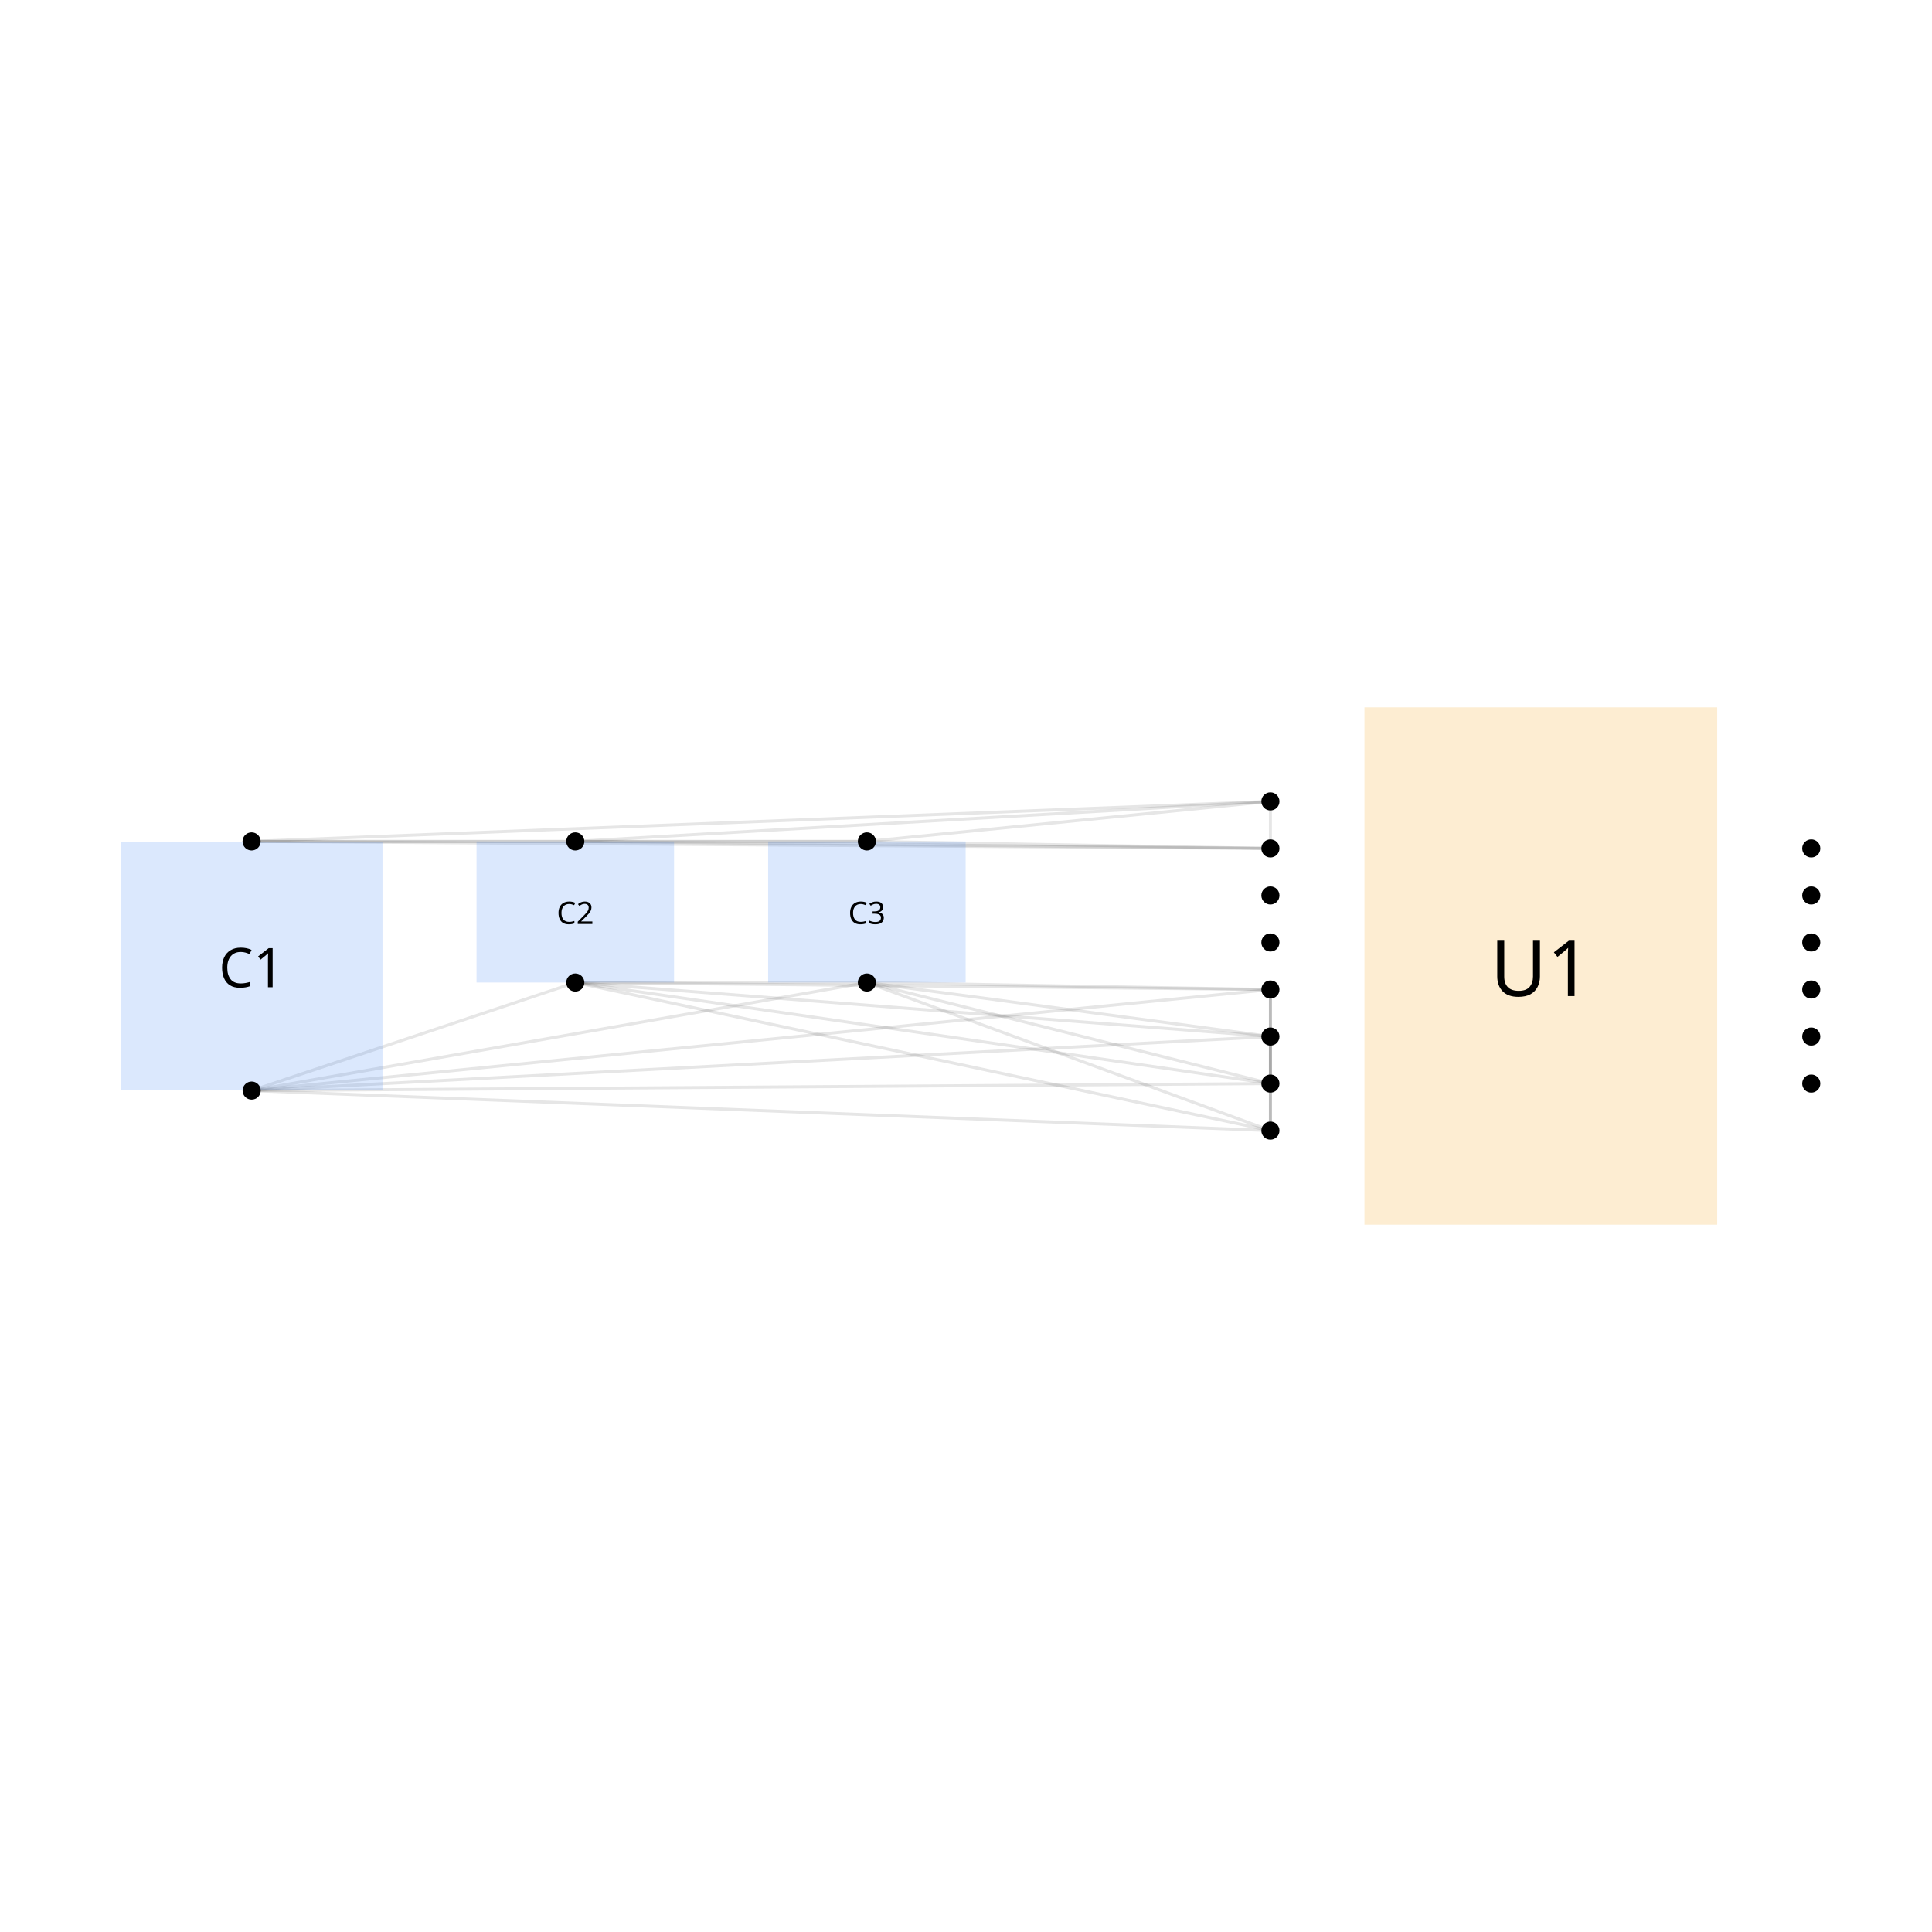
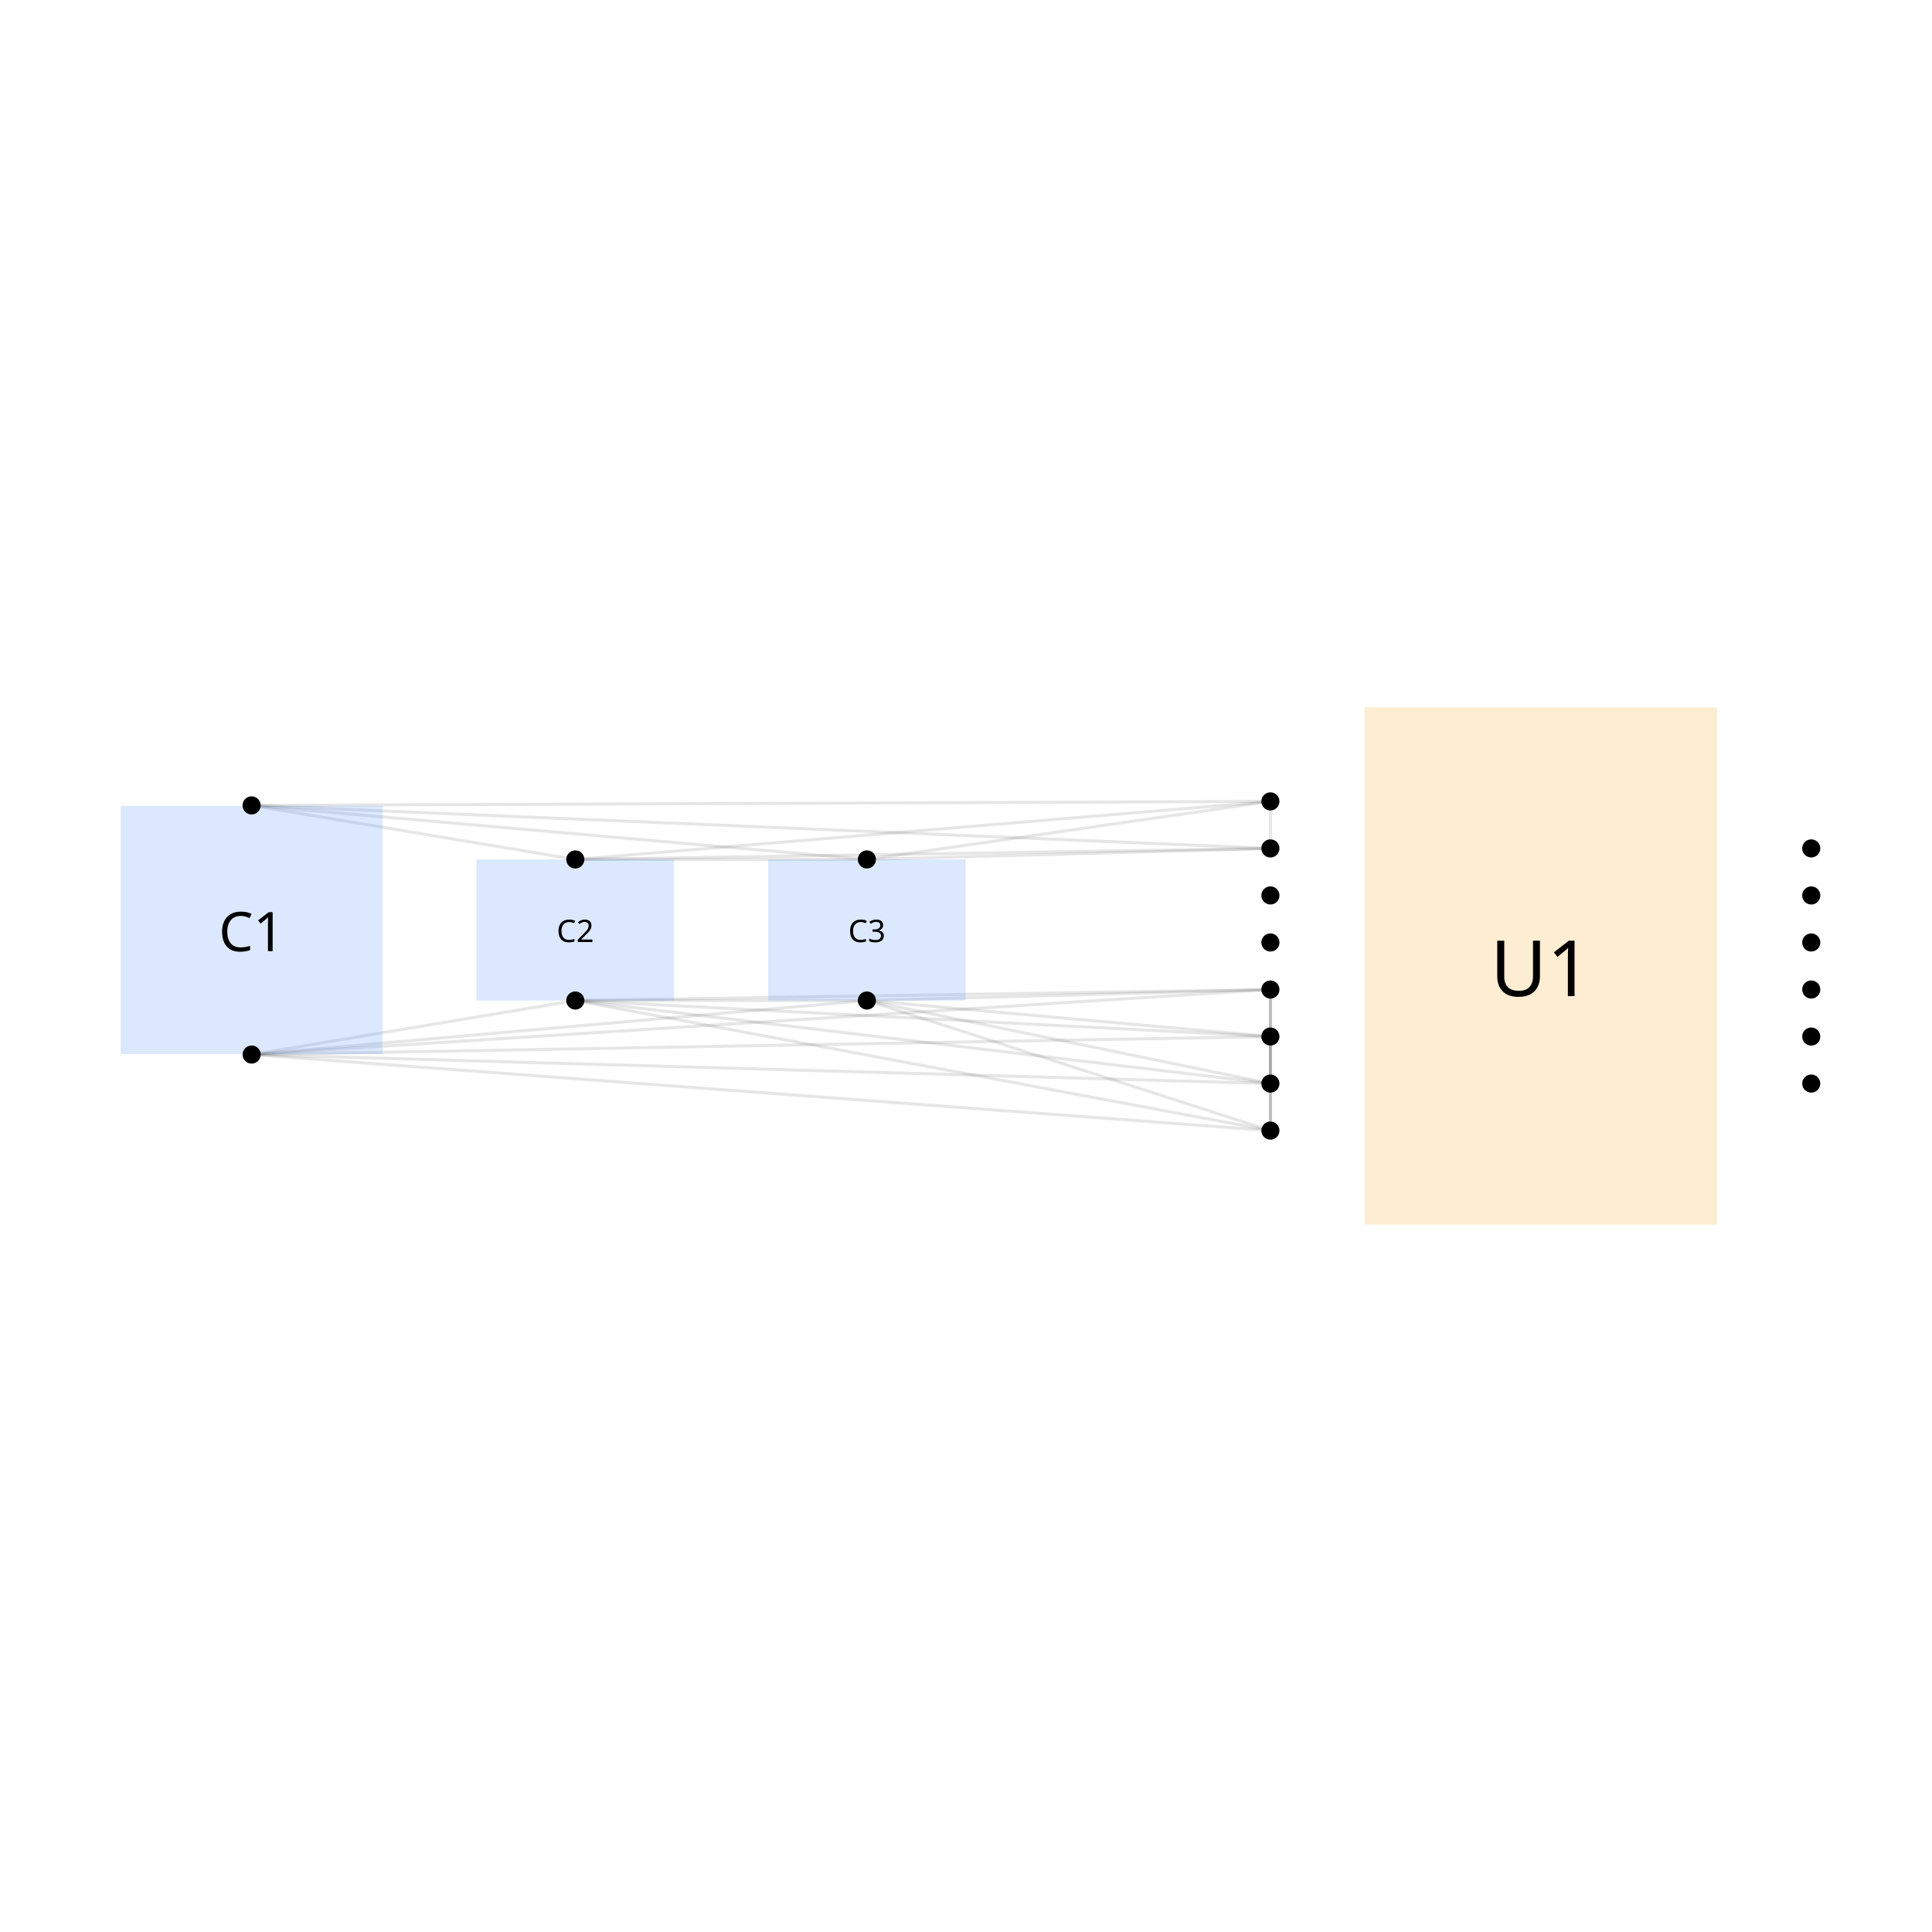
<svg xmlns="http://www.w3.org/2000/svg" width="640" height="640" viewBox="0 0 640 640">
  <rect width="100%" height="100%" fill="white" />
  <g>
    <polyline data-points="-1.15,0.7 -1.15,0.49999999999999994" data-type="line" data-label="" points="420.839,265.473 420.839,281.052" fill="none" stroke="rgba(0,0,0,0.1)" stroke-width="1px" />
  </g>
  <g>
-     <polyline data-points="-1.15,0.7 -5.482681999999996,0.5297833500000015" data-type="line" data-label="" points="420.839,265.473 83.339,278.732" fill="none" stroke="rgba(0,0,0,0.1)" stroke-width="1px" />
+     <polyline data-points="-1.15,0.7 -5.482681999999997,0.6829722500000017" data-type="line" data-label="" points="420.839,265.473 83.339,266.799" fill="none" stroke="rgba(0,0,0,0.1)" stroke-width="1px" />
  </g>
  <g>
-     <polyline data-points="-1.15,0.7 -4.106013399999998,0.5297833500000015" data-type="line" data-label="" points="420.839,265.473 190.576,278.732" fill="none" stroke="rgba(0,0,0,0.1)" stroke-width="1px" />
+     <polyline data-points="-1.15,0.7 -4.1060134,0.45318890000000145" data-type="line" data-label="" points="420.839,265.473 190.576,284.698" fill="none" stroke="rgba(0,0,0,0.1)" stroke-width="1px" />
  </g>
  <g>
-     <polyline data-points="-1.15,0.7 -2.866013399999998,0.5297833500000015" data-type="line" data-label="" points="420.839,265.473 287.168,278.732" fill="none" stroke="rgba(0,0,0,0.1)" stroke-width="1px" />
+     <polyline data-points="-1.15,0.7 -2.8660134,0.45318890000000145" data-type="line" data-label="" points="420.839,265.473 287.168,284.698" fill="none" stroke="rgba(0,0,0,0.1)" stroke-width="1px" />
  </g>
  <g>
-     <polyline data-points="-1.15,0.49999999999999994 -5.482681999999996,0.5297833500000015" data-type="line" data-label="" points="420.839,281.052 83.339,278.732" fill="none" stroke="rgba(0,0,0,0.1)" stroke-width="1px" />
+     <polyline data-points="-1.15,0.49999999999999994 -5.482681999999997,0.6829722500000017" data-type="line" data-label="" points="420.839,281.052 83.339,266.799" fill="none" stroke="rgba(0,0,0,0.1)" stroke-width="1px" />
  </g>
  <g>
-     <polyline data-points="-1.15,0.49999999999999994 -4.106013399999998,0.5297833500000015" data-type="line" data-label="" points="420.839,281.052 190.576,278.732" fill="none" stroke="rgba(0,0,0,0.1)" stroke-width="1px" />
+     <polyline data-points="-1.15,0.49999999999999994 -4.1060134,0.45318890000000145" data-type="line" data-label="" points="420.839,281.052 190.576,284.698" fill="none" stroke="rgba(0,0,0,0.1)" stroke-width="1px" />
  </g>
  <g>
-     <polyline data-points="-1.15,0.49999999999999994 -2.866013399999998,0.5297833500000015" data-type="line" data-label="" points="420.839,281.052 287.168,278.732" fill="none" stroke="rgba(0,0,0,0.1)" stroke-width="1px" />
+     <polyline data-points="-1.15,0.49999999999999994 -2.8660134,0.45318890000000145" data-type="line" data-label="" points="420.839,281.052 287.168,284.698" fill="none" stroke="rgba(0,0,0,0.1)" stroke-width="1px" />
  </g>
  <g>
-     <polyline data-points="-5.482681999999996,0.5297833500000015 -4.106013399999998,0.5297833500000015" data-type="line" data-label="" points="83.339,278.732 190.576,278.732" fill="none" stroke="rgba(0,0,0,0.1)" stroke-width="1px" />
+     <polyline data-points="-5.482681999999997,0.6829722500000017 -4.1060134,0.45318890000000145" data-type="line" data-label="" points="83.339,266.799 190.576,284.698" fill="none" stroke="rgba(0,0,0,0.1)" stroke-width="1px" />
  </g>
  <g>
-     <polyline data-points="-5.482681999999996,0.5297833500000015 -2.866013399999998,0.5297833500000015" data-type="line" data-label="" points="83.339,278.732 287.168,278.732" fill="none" stroke="rgba(0,0,0,0.1)" stroke-width="1px" />
+     <polyline data-points="-5.482681999999997,0.6829722500000017 -2.8660134,0.45318890000000145" data-type="line" data-label="" points="83.339,266.799 287.168,284.698" fill="none" stroke="rgba(0,0,0,0.1)" stroke-width="1px" />
  </g>
  <g>
-     <polyline data-points="-4.106013399999998,0.5297833500000015 -2.866013399999998,0.5297833500000015" data-type="line" data-label="" points="190.576,278.732 287.168,278.732" fill="none" stroke="rgba(0,0,0,0.1)" stroke-width="1px" />
+     <polyline data-points="-4.1060134,0.45318890000000145 -2.8660134,0.45318890000000145" data-type="line" data-label="" points="190.576,284.698 287.168,284.698" fill="none" stroke="rgba(0,0,0,0.1)" stroke-width="1px" />
  </g>
  <g>
    <polyline data-points="-1.15,-0.7 -1.15,-0.30000000000000004" data-type="line" data-label="" points="420.839,374.527 420.839,343.369" fill="none" stroke="rgba(0,0,0,0.1)" stroke-width="1px" />
  </g>
  <g>
    <polyline data-points="-1.15,-0.7 -1.15,-0.5" data-type="line" data-label="" points="420.839,374.527 420.839,358.948" fill="none" stroke="rgba(0,0,0,0.1)" stroke-width="1px" />
  </g>
  <g>
    <polyline data-points="-1.15,-0.7 -1.15,-0.10000000000000009" data-type="line" data-label="" points="420.839,374.527 420.839,327.79" fill="none" stroke="rgba(0,0,0,0.1)" stroke-width="1px" />
  </g>
  <g>
-     <polyline data-points="-1.15,-0.7 -5.482384999999998,-0.5297833499999989" data-type="line" data-label="" points="420.839,374.527 83.362,361.268" fill="none" stroke="rgba(0,0,0,0.1)" stroke-width="1px" />
+     <polyline data-points="-1.15,-0.7 -5.482384999999999,-0.3765944499999987" data-type="line" data-label="" points="420.839,374.527 83.362,349.335" fill="none" stroke="rgba(0,0,0,0.1)" stroke-width="1px" />
  </g>
  <g>
-     <polyline data-points="-1.15,-0.7 -4.106013399999998,-0.07021664999999844" data-type="line" data-label="" points="420.839,374.527 190.576,325.47" fill="none" stroke="rgba(0,0,0,0.1)" stroke-width="1px" />
+     <polyline data-points="-1.15,-0.7 -4.1060134,-0.1468110999999985" data-type="line" data-label="" points="420.839,374.527 190.576,331.436" fill="none" stroke="rgba(0,0,0,0.1)" stroke-width="1px" />
  </g>
  <g>
-     <polyline data-points="-1.15,-0.7 -2.866013399999998,-0.07021664999999844" data-type="line" data-label="" points="420.839,374.527 287.168,325.47" fill="none" stroke="rgba(0,0,0,0.1)" stroke-width="1px" />
+     <polyline data-points="-1.15,-0.7 -2.8660134,-0.1468110999999985" data-type="line" data-label="" points="420.839,374.527 287.168,331.436" fill="none" stroke="rgba(0,0,0,0.1)" stroke-width="1px" />
  </g>
  <g>
    <polyline data-points="-1.15,-0.30000000000000004 -1.15,-0.5" data-type="line" data-label="" points="420.839,343.369 420.839,358.948" fill="none" stroke="rgba(0,0,0,0.1)" stroke-width="1px" />
  </g>
  <g>
    <polyline data-points="-1.15,-0.30000000000000004 -1.15,-0.10000000000000009" data-type="line" data-label="" points="420.839,343.369 420.839,327.79" fill="none" stroke="rgba(0,0,0,0.1)" stroke-width="1px" />
  </g>
  <g>
-     <polyline data-points="-1.15,-0.30000000000000004 -5.482384999999998,-0.5297833499999989" data-type="line" data-label="" points="420.839,343.369 83.362,361.268" fill="none" stroke="rgba(0,0,0,0.1)" stroke-width="1px" />
+     <polyline data-points="-1.15,-0.30000000000000004 -5.482384999999999,-0.3765944499999987" data-type="line" data-label="" points="420.839,343.369 83.362,349.335" fill="none" stroke="rgba(0,0,0,0.1)" stroke-width="1px" />
  </g>
  <g>
-     <polyline data-points="-1.15,-0.30000000000000004 -4.106013399999998,-0.07021664999999844" data-type="line" data-label="" points="420.839,343.369 190.576,325.47" fill="none" stroke="rgba(0,0,0,0.1)" stroke-width="1px" />
+     <polyline data-points="-1.15,-0.30000000000000004 -4.1060134,-0.1468110999999985" data-type="line" data-label="" points="420.839,343.369 190.576,331.436" fill="none" stroke="rgba(0,0,0,0.1)" stroke-width="1px" />
  </g>
  <g>
-     <polyline data-points="-1.15,-0.30000000000000004 -2.866013399999998,-0.07021664999999844" data-type="line" data-label="" points="420.839,343.369 287.168,325.47" fill="none" stroke="rgba(0,0,0,0.1)" stroke-width="1px" />
+     <polyline data-points="-1.15,-0.30000000000000004 -2.8660134,-0.1468110999999985" data-type="line" data-label="" points="420.839,343.369 287.168,331.436" fill="none" stroke="rgba(0,0,0,0.1)" stroke-width="1px" />
  </g>
  <g>
    <polyline data-points="-1.15,-0.5 -1.15,-0.10000000000000009" data-type="line" data-label="" points="420.839,358.948 420.839,327.79" fill="none" stroke="rgba(0,0,0,0.1)" stroke-width="1px" />
  </g>
  <g>
-     <polyline data-points="-1.15,-0.5 -5.482384999999998,-0.5297833499999989" data-type="line" data-label="" points="420.839,358.948 83.362,361.268" fill="none" stroke="rgba(0,0,0,0.1)" stroke-width="1px" />
+     <polyline data-points="-1.15,-0.5 -5.482384999999999,-0.3765944499999987" data-type="line" data-label="" points="420.839,358.948 83.362,349.335" fill="none" stroke="rgba(0,0,0,0.1)" stroke-width="1px" />
  </g>
  <g>
-     <polyline data-points="-1.15,-0.5 -4.106013399999998,-0.07021664999999844" data-type="line" data-label="" points="420.839,358.948 190.576,325.47" fill="none" stroke="rgba(0,0,0,0.1)" stroke-width="1px" />
+     <polyline data-points="-1.15,-0.5 -4.1060134,-0.1468110999999985" data-type="line" data-label="" points="420.839,358.948 190.576,331.436" fill="none" stroke="rgba(0,0,0,0.1)" stroke-width="1px" />
  </g>
  <g>
-     <polyline data-points="-1.15,-0.5 -2.866013399999998,-0.07021664999999844" data-type="line" data-label="" points="420.839,358.948 287.168,325.47" fill="none" stroke="rgba(0,0,0,0.1)" stroke-width="1px" />
+     <polyline data-points="-1.15,-0.5 -2.8660134,-0.1468110999999985" data-type="line" data-label="" points="420.839,358.948 287.168,331.436" fill="none" stroke="rgba(0,0,0,0.1)" stroke-width="1px" />
  </g>
  <g>
-     <polyline data-points="-1.15,-0.10000000000000009 -5.482384999999998,-0.5297833499999989" data-type="line" data-label="" points="420.839,327.79 83.362,361.268" fill="none" stroke="rgba(0,0,0,0.1)" stroke-width="1px" />
+     <polyline data-points="-1.15,-0.10000000000000009 -5.482384999999999,-0.3765944499999987" data-type="line" data-label="" points="420.839,327.79 83.362,349.335" fill="none" stroke="rgba(0,0,0,0.1)" stroke-width="1px" />
  </g>
  <g>
-     <polyline data-points="-1.15,-0.10000000000000009 -4.106013399999998,-0.07021664999999844" data-type="line" data-label="" points="420.839,327.79 190.576,325.47" fill="none" stroke="rgba(0,0,0,0.1)" stroke-width="1px" />
+     <polyline data-points="-1.15,-0.10000000000000009 -4.1060134,-0.1468110999999985" data-type="line" data-label="" points="420.839,327.79 190.576,331.436" fill="none" stroke="rgba(0,0,0,0.1)" stroke-width="1px" />
  </g>
  <g>
-     <polyline data-points="-1.15,-0.10000000000000009 -2.866013399999998,-0.07021664999999844" data-type="line" data-label="" points="420.839,327.79 287.168,325.47" fill="none" stroke="rgba(0,0,0,0.1)" stroke-width="1px" />
+     <polyline data-points="-1.15,-0.10000000000000009 -2.8660134,-0.1468110999999985" data-type="line" data-label="" points="420.839,327.79 287.168,331.436" fill="none" stroke="rgba(0,0,0,0.1)" stroke-width="1px" />
  </g>
  <g>
-     <polyline data-points="-5.482384999999998,-0.5297833499999989 -4.106013399999998,-0.07021664999999844" data-type="line" data-label="" points="83.362,361.268 190.576,325.47" fill="none" stroke="rgba(0,0,0,0.1)" stroke-width="1px" />
+     <polyline data-points="-5.482384999999999,-0.3765944499999987 -4.1060134,-0.1468110999999985" data-type="line" data-label="" points="83.362,349.335 190.576,331.436" fill="none" stroke="rgba(0,0,0,0.1)" stroke-width="1px" />
  </g>
  <g>
-     <polyline data-points="-5.482384999999998,-0.5297833499999989 -2.866013399999998,-0.07021664999999844" data-type="line" data-label="" points="83.362,361.268 287.168,325.47" fill="none" stroke="rgba(0,0,0,0.1)" stroke-width="1px" />
+     <polyline data-points="-5.482384999999999,-0.3765944499999987 -2.8660134,-0.1468110999999985" data-type="line" data-label="" points="83.362,349.335 287.168,331.436" fill="none" stroke="rgba(0,0,0,0.1)" stroke-width="1px" />
  </g>
  <g>
-     <polyline data-points="-4.106013399999998,-0.07021664999999844 -2.866013399999998,-0.07021664999999844" data-type="line" data-label="" points="190.576,325.47 287.168,325.47" fill="none" stroke="rgba(0,0,0,0.1)" stroke-width="1px" />
+     <polyline data-points="-4.1060134,-0.1468110999999985 -2.8660134,-0.1468110999999985" data-type="line" data-label="" points="190.576,331.436 287.168,331.436" fill="none" stroke="rgba(0,0,0,0.1)" stroke-width="1px" />
  </g>
  <g>
    <rect data-type="rect" data-label="U1" data-x="0" data-y="0" x="451.997" y="234.314" width="116.844" height="171.372" fill="rgba(245, 158, 11, 0.18)" stroke="none" stroke-width="0.013" />
  </g>
  <g>
-     <rect data-type="rect" data-label="C1" data-x="-5.482533499999997" data-y="1.3322676295501878e-15" x="40" y="278.878" width="86.702" height="82.244" fill="rgba(59, 130, 246, 0.18)" stroke="none" stroke-width="0.013" />
+     <rect data-type="rect" data-label="C1" data-x="-5.482533499999998" data-y="0.1531889000000015" x="40" y="266.945" width="86.702" height="82.244" fill="rgba(59, 130, 246, 0.18)" stroke="none" stroke-width="0.013" />
  </g>
  <g>
-     <rect data-type="rect" data-label="C2" data-x="-4.106013399999998" data-y="0.22978335000000155" x="157.86" y="278.732" width="65.433" height="46.738" fill="rgba(59, 130, 246, 0.18)" stroke="none" stroke-width="0.013" />
+     <rect data-type="rect" data-label="C2" data-x="-4.1060134" data-y="0.1531889000000015" x="157.86" y="284.698" width="65.433" height="46.738" fill="rgba(59, 130, 246, 0.18)" stroke="none" stroke-width="0.013" />
  </g>
  <g>
-     <rect data-type="rect" data-label="C3" data-x="-2.866013399999998" data-y="0.22978335000000155" x="254.451" y="278.732" width="65.433" height="46.738" fill="rgba(59, 130, 246, 0.18)" stroke="none" stroke-width="0.013" />
+     <rect data-type="rect" data-label="C3" data-x="-2.8660134" data-y="0.1531889000000015" x="254.451" y="284.698" width="65.433" height="46.738" fill="rgba(59, 130, 246, 0.18)" stroke="none" stroke-width="0.013" />
  </g>
  <text data-type="text" data-label="U1" data-x="0" data-y="0" x="510.419" y="320" fill="black" font-size="25.706" font-family="sans-serif" text-anchor="middle" dominant-baseline="central">U1</text>
-   <text data-type="text" data-label="C1" data-x="-5.482533499999997" data-y="1.3322676295501878e-15" x="83.351" y="320" fill="black" font-size="18.094" font-family="sans-serif" text-anchor="middle" dominant-baseline="central">C1</text>
-   <text data-type="text" data-label="C2" data-x="-4.106013399999998" data-y="0.22978335000000155" x="190.576" y="302.101" fill="black" font-size="10.282" font-family="sans-serif" text-anchor="middle" dominant-baseline="central">C2</text>
-   <text data-type="text" data-label="C3" data-x="-2.866013399999998" data-y="0.22978335000000155" x="287.168" y="302.101" fill="black" font-size="10.282" font-family="sans-serif" text-anchor="middle" dominant-baseline="central">C3</text>
+   <text data-type="text" data-label="C1" data-x="-5.482533499999998" data-y="0.1531889000000015" x="83.351" y="308.067" fill="black" font-size="18.094" font-family="sans-serif" text-anchor="middle" dominant-baseline="central">C1</text>
+   <text data-type="text" data-label="C2" data-x="-4.1060134" data-y="0.1531889000000015" x="190.576" y="308.067" fill="black" font-size="10.282" font-family="sans-serif" text-anchor="middle" dominant-baseline="central">C2</text>
+   <text data-type="text" data-label="C3" data-x="-2.8660134" data-y="0.1531889000000015" x="287.168" y="308.067" fill="black" font-size="10.282" font-family="sans-serif" text-anchor="middle" dominant-baseline="central">C3</text>
  <g>
    <circle data-type="point" data-label="U1.1 (unnamedsubcircuitsubcircuit_source_group_0_connectivity_net0)" data-x="-1.15" data-y="0.7" cx="420.839" cy="265.473" r="3" fill="black" />
  </g>
  <g>
    <circle data-type="point" data-label="U1.2 (unnamedsubcircuitsubcircuit_source_group_0_connectivity_net1)" data-x="-1.15" data-y="-0.7" cx="420.839" cy="374.527" r="3" fill="black" />
  </g>
  <g>
    <circle data-type="point" data-label="U1.3" data-x="-1.15" data-y="0.29999999999999993" cx="420.839" cy="296.631" r="3" fill="black" />
  </g>
  <g>
    <circle data-type="point" data-label="U1.4 (unnamedsubcircuitsubcircuit_source_group_0_connectivity_net1)" data-x="-1.15" data-y="-0.30000000000000004" cx="420.839" cy="343.369" r="3" fill="black" />
  </g>
  <g>
    <circle data-type="point" data-label="U1.5 (unnamedsubcircuitsubcircuit_source_group_0_connectivity_net1)" data-x="-1.15" data-y="-0.5" cx="420.839" cy="358.948" r="3" fill="black" />
  </g>
  <g>
    <circle data-type="point" data-label="U1.6 (unnamedsubcircuitsubcircuit_source_group_0_connectivity_net0)" data-x="-1.15" data-y="0.49999999999999994" cx="420.839" cy="281.052" r="3" fill="black" />
  </g>
  <g>
    <circle data-type="point" data-label="U1.7 (unnamedsubcircuitsubcircuit_source_group_0_connectivity_net2)" data-x="1.15" data-y="0.5" cx="600" cy="281.052" r="3" fill="black" />
  </g>
  <g>
    <circle data-type="point" data-label="U1.8 (unnamedsubcircuitsubcircuit_source_group_0_connectivity_net6)" data-x="1.15" data-y="-0.3" cx="600" cy="343.369" r="3" fill="black" />
  </g>
  <g>
    <circle data-type="point" data-label="U1.9 (unnamedsubcircuitsubcircuit_source_group_0_connectivity_net7)" data-x="1.15" data-y="-0.5" cx="600" cy="358.948" r="3" fill="black" />
  </g>
  <g>
    <circle data-type="point" data-label="U1.10 (unnamedsubcircuitsubcircuit_source_group_0_connectivity_net1)" data-x="-1.15" data-y="-0.10000000000000009" cx="420.839" cy="327.79" r="3" fill="black" />
  </g>
  <g>
    <circle data-type="point" data-label="U1.11" data-x="-1.15" data-y="0.09999999999999987" cx="420.839" cy="312.21" r="3" fill="black" />
  </g>
  <g>
    <circle data-type="point" data-label="U1.12 (unnamedsubcircuitsubcircuit_source_group_0_connectivity_net3)" data-x="1.15" data-y="0.30000000000000004" cx="600" cy="296.631" r="3" fill="black" />
  </g>
  <g>
    <circle data-type="point" data-label="U1.13 (unnamedsubcircuitsubcircuit_source_group_0_connectivity_net4)" data-x="1.15" data-y="0.10000000000000009" cx="600" cy="312.21" r="3" fill="black" />
  </g>
  <g>
    <circle data-type="point" data-label="U1.14 (unnamedsubcircuitsubcircuit_source_group_0_connectivity_net5)" data-x="1.15" data-y="-0.09999999999999998" cx="600" cy="327.79" r="3" fill="black" />
  </g>
  <g>
-     <circle data-type="point" data-label="C1.2 (unnamedsubcircuitsubcircuit_source_group_0_connectivity_net1)" data-x="-5.482384999999998" data-y="-0.5297833499999989" cx="83.362" cy="361.268" r="3" fill="black" />
+     <circle data-type="point" data-label="C1.2 (unnamedsubcircuitsubcircuit_source_group_0_connectivity_net1)" data-x="-5.482384999999999" data-y="-0.3765944499999987" cx="83.362" cy="349.335" r="3" fill="black" />
  </g>
  <g>
-     <circle data-type="point" data-label="C1.1 (unnamedsubcircuitsubcircuit_source_group_0_connectivity_net0)" data-x="-5.482681999999996" data-y="0.5297833500000015" cx="83.339" cy="278.732" r="3" fill="black" />
+     <circle data-type="point" data-label="C1.1 (unnamedsubcircuitsubcircuit_source_group_0_connectivity_net0)" data-x="-5.482681999999997" data-y="0.6829722500000017" cx="83.339" cy="266.799" r="3" fill="black" />
  </g>
  <g>
-     <circle data-type="point" data-label="C2.1 (unnamedsubcircuitsubcircuit_source_group_0_connectivity_net0)" data-x="-4.106013399999998" data-y="0.5297833500000015" cx="190.576" cy="278.732" r="3" fill="black" />
+     <circle data-type="point" data-label="C2.1 (unnamedsubcircuitsubcircuit_source_group_0_connectivity_net0)" data-x="-4.1060134" data-y="0.45318890000000145" cx="190.576" cy="284.698" r="3" fill="black" />
  </g>
  <g>
-     <circle data-type="point" data-label="C2.2 (unnamedsubcircuitsubcircuit_source_group_0_connectivity_net1)" data-x="-4.106013399999998" data-y="-0.07021664999999844" cx="190.576" cy="325.47" r="3" fill="black" />
+     <circle data-type="point" data-label="C2.2 (unnamedsubcircuitsubcircuit_source_group_0_connectivity_net1)" data-x="-4.1060134" data-y="-0.1468110999999985" cx="190.576" cy="331.436" r="3" fill="black" />
  </g>
  <g>
-     <circle data-type="point" data-label="C3.1 (unnamedsubcircuitsubcircuit_source_group_0_connectivity_net0)" data-x="-2.866013399999998" data-y="0.5297833500000015" cx="287.168" cy="278.732" r="3" fill="black" />
+     <circle data-type="point" data-label="C3.1 (unnamedsubcircuitsubcircuit_source_group_0_connectivity_net0)" data-x="-2.8660134" data-y="0.45318890000000145" cx="287.168" cy="284.698" r="3" fill="black" />
  </g>
  <g>
-     <circle data-type="point" data-label="C3.2 (unnamedsubcircuitsubcircuit_source_group_0_connectivity_net1)" data-x="-2.866013399999998" data-y="-0.07021664999999844" cx="287.168" cy="325.47" r="3" fill="black" />
+     <circle data-type="point" data-label="C3.2 (unnamedsubcircuitsubcircuit_source_group_0_connectivity_net1)" data-x="-2.8660134" data-y="-0.1468110999999985" cx="287.168" cy="331.436" r="3" fill="black" />
  </g>
  <g id="crosshair" style="display: none">
    <line id="crosshair-h" y1="0" y2="640" stroke="#666" stroke-width="0.5" />
    <line id="crosshair-v" x1="0" x2="640" stroke="#666" stroke-width="0.5" />
    <text id="coordinates" font-family="monospace" font-size="12" fill="#666" />
  </g>
</svg>
